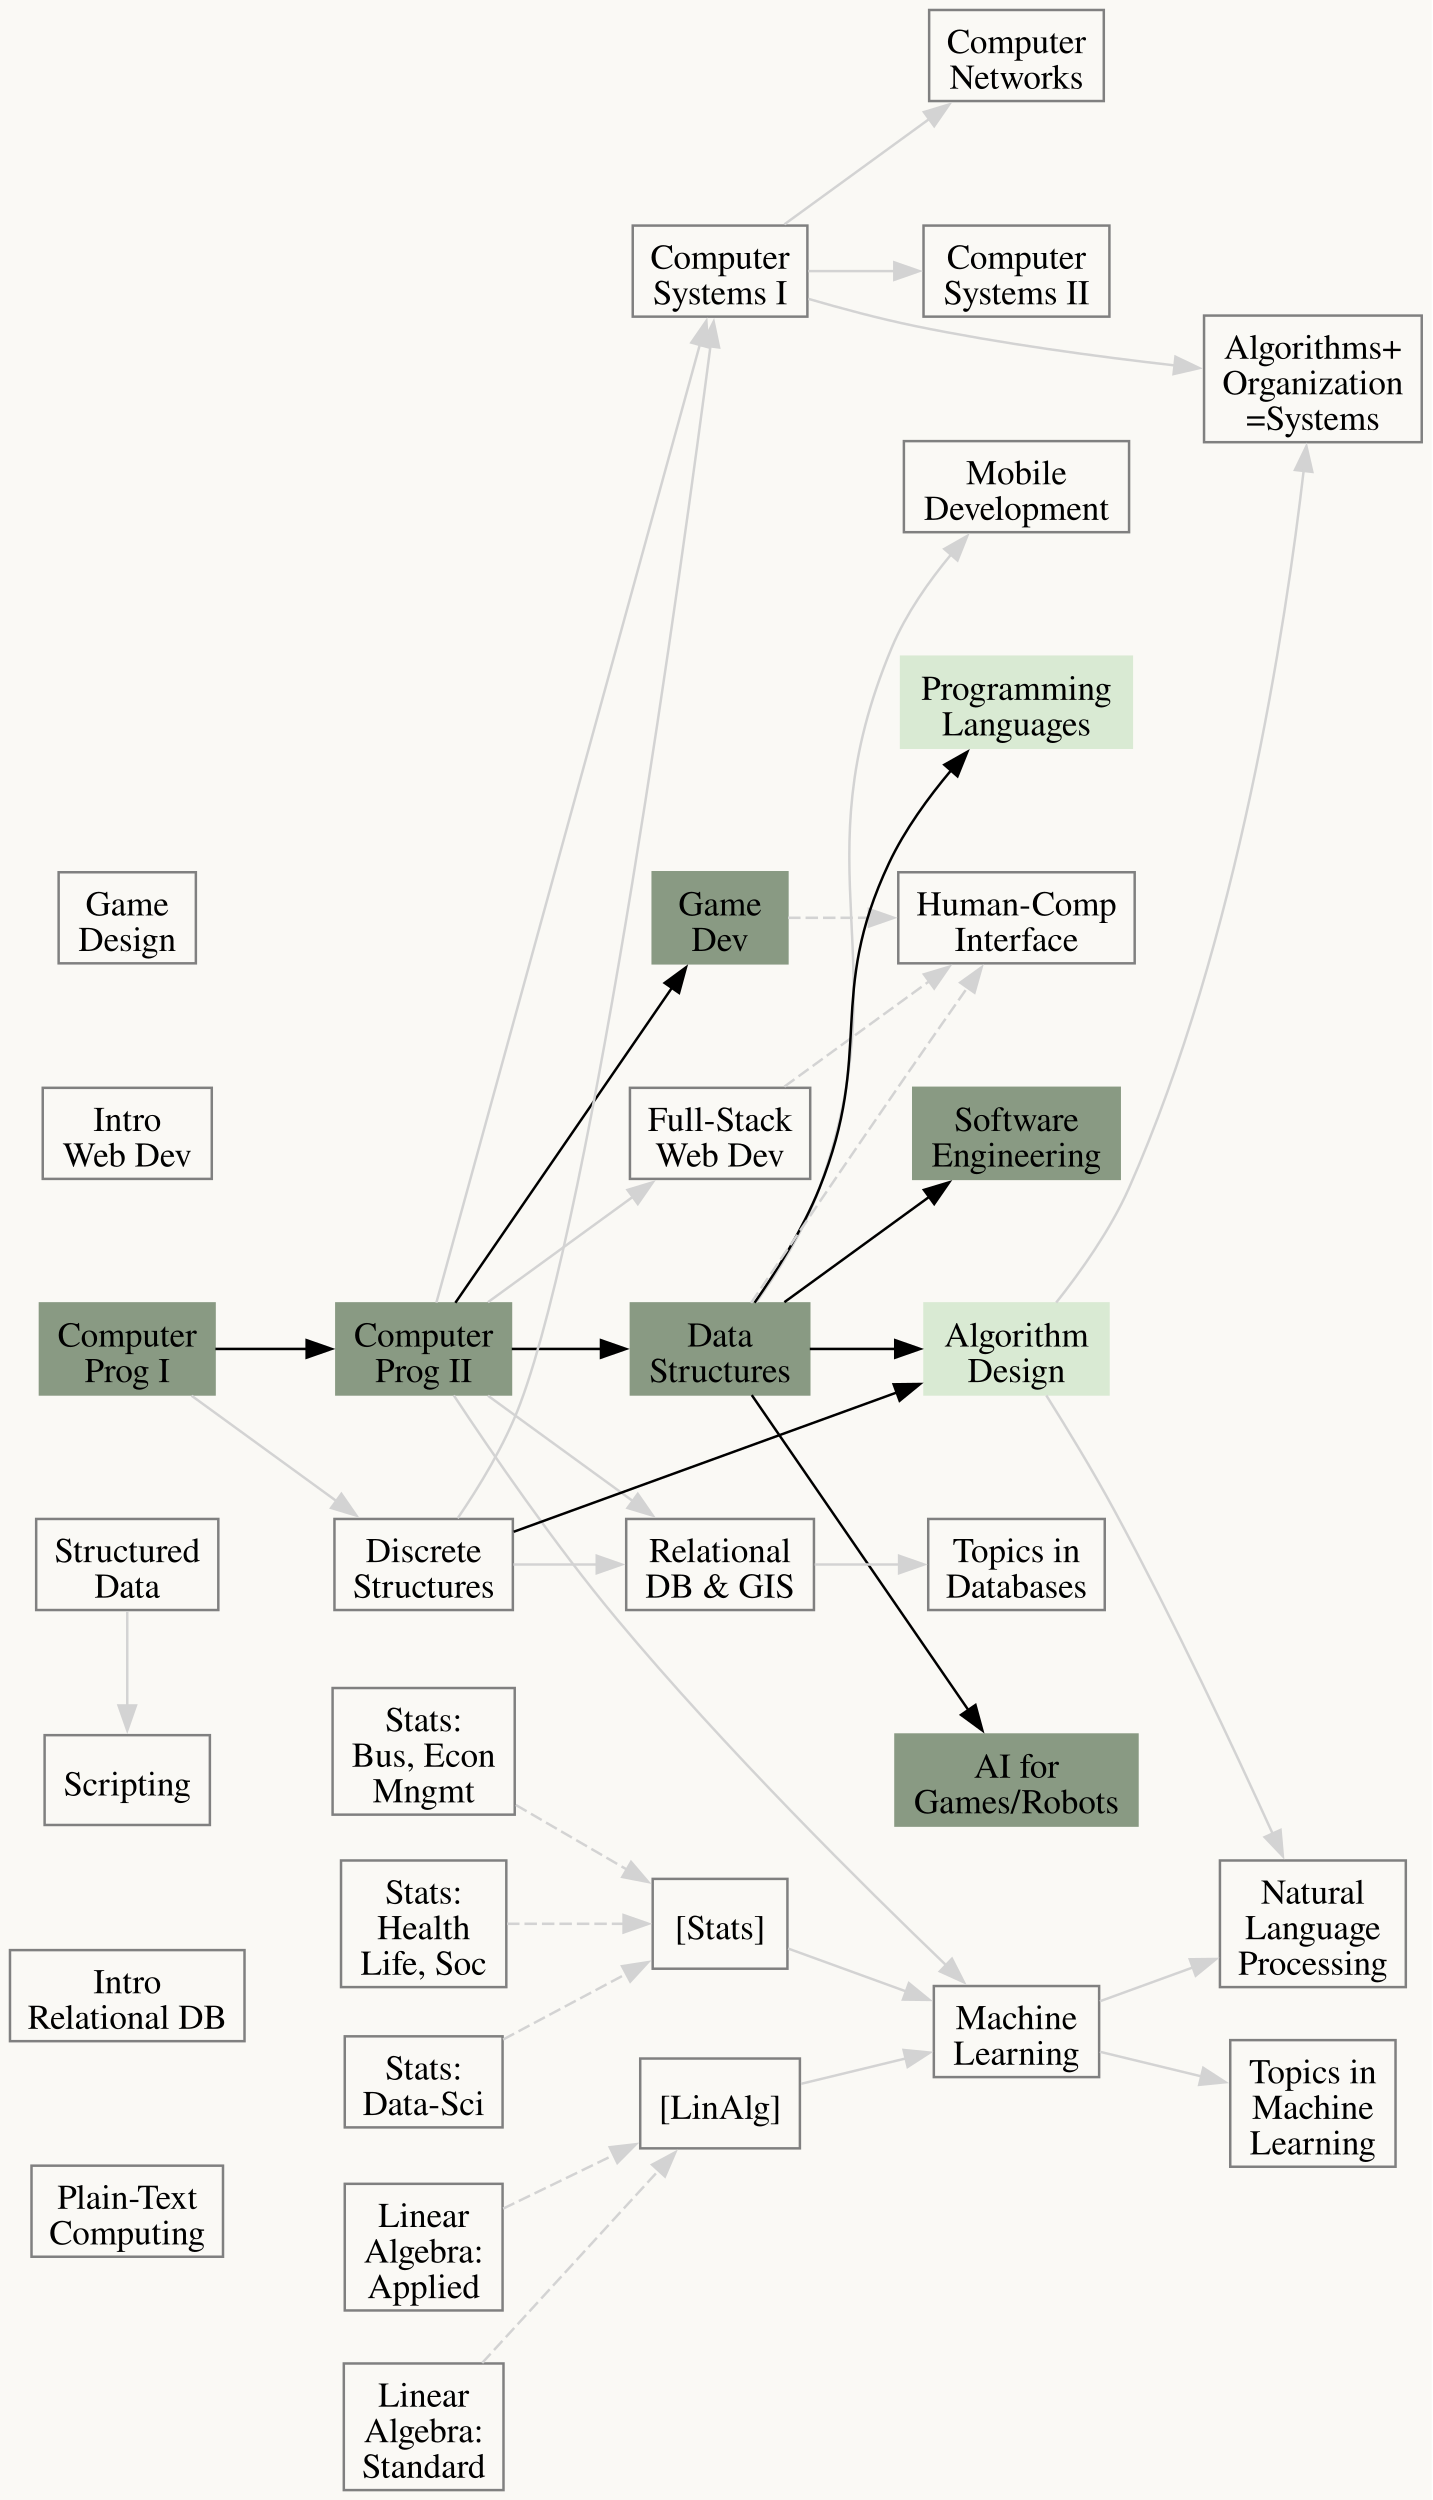
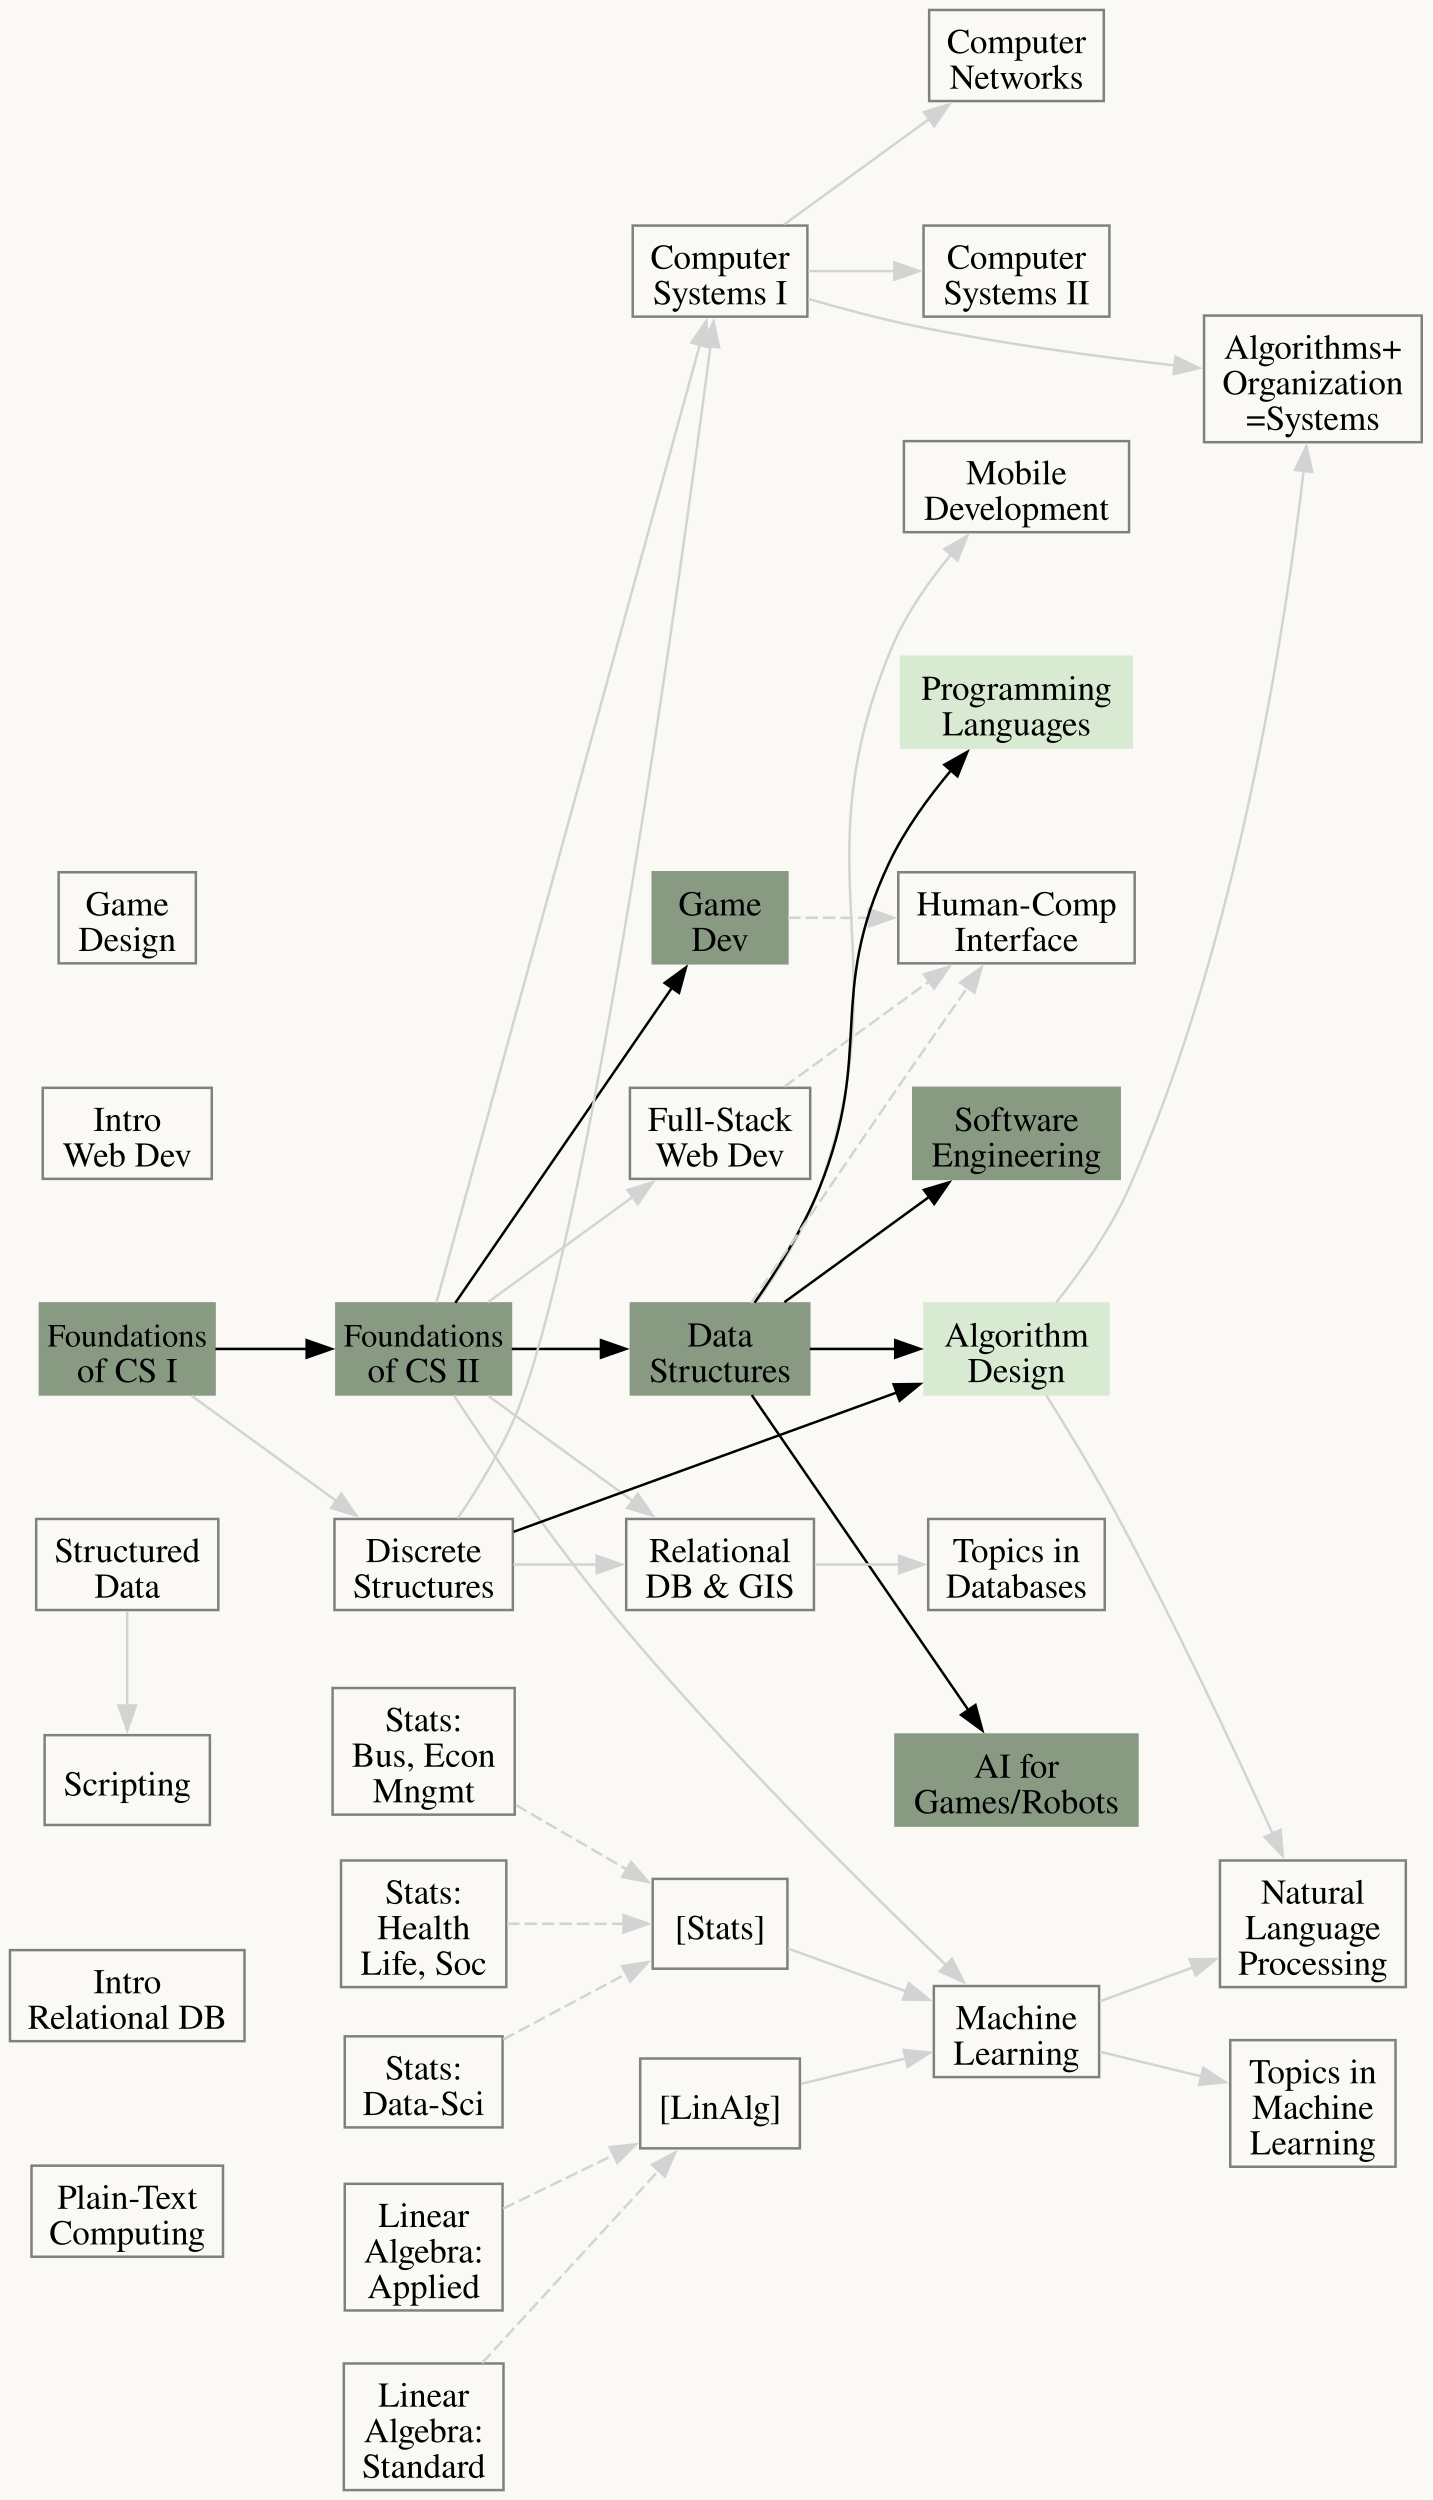
<svg xmlns="http://www.w3.org/2000/svg" width="574pt" height="1002pt" viewBox="0.00 0.00 574.00 1002.00">
  <g id="graph0" class="graph" transform="scale(1 1) rotate(0) translate(4 998.03)">
    <polygon fill="#faf9f5" stroke="none" points="-4,4 -4,-998.03 569.83,-998.03 569.83,4 -4,4" />
    <g id="node1" class="node">
      <polygon fill="none" stroke="gray" points="80.88,-562.03 13.13,-562.03 13.13,-525.53 80.88,-525.53 80.88,-562.03" />
      <text xml:space="preserve" text-anchor="middle" x="47" y="-544.73" font-family="Times" font-size="14.00">Intro</text>
      <text xml:space="preserve" text-anchor="middle" x="47" y="-530.48" font-family="Times" font-size="14.00">Web Dev</text>
    </g>
    <g id="node2" class="node">
      <polygon fill="none" stroke="gray" points="74.5,-648.43 19.5,-648.43 19.5,-611.93 74.5,-611.93 74.5,-648.43" />
      <text xml:space="preserve" text-anchor="middle" x="47" y="-631.13" font-family="Times" font-size="14.00">Game</text>
      <text xml:space="preserve" text-anchor="middle" x="47" y="-616.88" font-family="Times" font-size="14.00">Design</text>
    </g>
    <g id="node3" class="node">
      <polygon fill="none" stroke="gray" points="83.5,-389.23 10.5,-389.23 10.5,-352.73 83.5,-352.73 83.5,-389.23" />
      <text xml:space="preserve" text-anchor="middle" x="47" y="-371.93" font-family="Times" font-size="14.00">Structured</text>
      <text xml:space="preserve" text-anchor="middle" x="47" y="-357.68" font-family="Times" font-size="14.00">Data</text>
    </g>
    <g id="node4" class="node">
      <polygon fill="none" stroke="gray" points="80.12,-302.58 13.88,-302.58 13.88,-266.58 80.12,-266.58 80.12,-302.58" />
      <text xml:space="preserve" text-anchor="middle" x="47" y="-278.4" font-family="Times" font-size="14.00">Scripting</text>
    </g>
    <g id="edge1" class="edge">
      <path fill="none" stroke="lightgray" d="M47,-352.23C47,-341.17 47,-326.93 47,-314.36" />
      <polygon fill="lightgray" stroke="lightgray" points="50.5,-314.5 47,-304.5 43.5,-314.5 50.5,-314.5" />
    </g>
    <g id="node5" class="node">
      <polygon fill="none" stroke="gray" points="94,-216.43 0,-216.43 0,-179.93 94,-179.93 94,-216.43" />
      <text xml:space="preserve" text-anchor="middle" x="47" y="-199.13" font-family="Times" font-size="14.00">Intro</text>
      <text xml:space="preserve" text-anchor="middle" x="47" y="-184.88" font-family="Times" font-size="14.00">Relational DB</text>
    </g>
    <g id="node6" class="node">
      <polygon fill="none" stroke="gray" points="85.38,-130.03 8.63,-130.03 8.63,-93.53 85.38,-93.53 85.38,-130.03" />
      <text xml:space="preserve" text-anchor="middle" x="47" y="-112.73" font-family="Times" font-size="14.00">Plain-Text</text>
      <text xml:space="preserve" text-anchor="middle" x="47" y="-98.48" font-family="Times" font-size="14.00">Computing</text>
    </g>
    <g id="node7" class="node">
      <polygon fill="#899a83" stroke="#899a83" points="82,-475.63 12,-475.63 12,-439.13 82,-439.13 82,-475.63" />
-       <text xml:space="preserve" text-anchor="middle" x="47" y="-458.33" font-family="Times" font-size="14.00">Computer</text>
-       <text xml:space="preserve" text-anchor="middle" x="47" y="-444.08" font-family="Times" font-size="14.00">Prog I</text>
+       <text xml:space="preserve" text-anchor="middle" x="47" y="-458.33" font-family="Times" font-size="13.00">Foundations</text>
+       <text xml:space="preserve" text-anchor="middle" x="47" y="-444.08" font-family="Times" font-size="14.00">of CS I</text>
    </g>
    <g id="node8" class="node">
      <polygon fill="#899a83" stroke="#899a83" points="200.8,-475.63 130.8,-475.63 130.8,-439.13 200.8,-439.13 200.8,-475.63" />
-       <text xml:space="preserve" text-anchor="middle" x="165.8" y="-458.33" font-family="Times" font-size="14.00">Computer</text>
-       <text xml:space="preserve" text-anchor="middle" x="165.8" y="-444.08" font-family="Times" font-size="14.00">Prog II</text>
+       <text xml:space="preserve" text-anchor="middle" x="165.8" y="-458.33" font-family="Times" font-size="13.00">Foundations</text>
+       <text xml:space="preserve" text-anchor="middle" x="165.8" y="-444.08" font-family="Times" font-size="14.00">of CS II</text>
    </g>
    <g id="edge2" class="edge">
      <path fill="none" stroke="black" d="M82.32,-457.38C93.83,-457.38 106.79,-457.38 119,-457.38" />
      <polygon fill="black" stroke="black" points="118.9,-460.88 128.9,-457.38 118.9,-453.88 118.9,-460.88" />
    </g>
    <g id="node12" class="node">
      <polygon fill="none" stroke="gray" points="201.55,-389.23 130.05,-389.23 130.05,-352.73 201.55,-352.73 201.55,-389.23" />
      <text xml:space="preserve" text-anchor="middle" x="165.8" y="-371.93" font-family="Times" font-size="14.00">Discrete</text>
      <text xml:space="preserve" text-anchor="middle" x="165.8" y="-357.68" font-family="Times" font-size="14.00">Structures</text>
    </g>
    <g id="edge7" class="edge">
      <path fill="none" stroke="lightgray" d="M72.78,-438.63C89.82,-426.23 112.38,-409.83 131.01,-396.28" />
      <polygon fill="lightgray" stroke="lightgray" points="132.82,-399.29 138.85,-390.58 128.7,-393.63 132.82,-399.29" />
    </g>
    <g id="node9" class="node">
      <polygon fill="none" stroke="gray" points="320.73,-562.03 248.48,-562.03 248.48,-525.53 320.73,-525.53 320.73,-562.03" />
      <text xml:space="preserve" text-anchor="middle" x="284.6" y="-544.73" font-family="Times" font-size="14.00">Full-Stack</text>
      <text xml:space="preserve" text-anchor="middle" x="284.6" y="-530.48" font-family="Times" font-size="14.00">Web Dev</text>
    </g>
    <g id="edge3" class="edge">
      <path fill="none" stroke="lightgray" d="M191.58,-476.12C208.62,-488.52 231.18,-504.92 249.81,-518.47" />
      <polygon fill="lightgray" stroke="lightgray" points="247.5,-521.12 257.65,-524.17 251.62,-515.46 247.5,-521.12" />
    </g>
    <g id="node10" class="node">
      <polygon fill="#899a83" stroke="#899a83" points="311.6,-648.43 257.6,-648.43 257.6,-611.93 311.6,-611.93 311.6,-648.43" />
      <text xml:space="preserve" text-anchor="middle" x="284.6" y="-631.13" font-family="Times" font-size="14.00">Game</text>
      <text xml:space="preserve" text-anchor="middle" x="284.6" y="-616.88" font-family="Times" font-size="14.00">Dev</text>
    </g>
    <g id="edge4" class="edge">
      <path fill="none" stroke="black" d="M178.51,-475.87C199.36,-506.19 240.93,-566.65 265.39,-602.23" />
      <polygon fill="black" stroke="black" points="262.39,-604.05 270.94,-610.31 268.16,-600.08 262.39,-604.05" />
    </g>
    <g id="node11" class="node">
      <polygon fill="none" stroke="gray" points="319.6,-907.62 249.6,-907.62 249.6,-871.12 319.6,-871.12 319.6,-907.62" />
      <text xml:space="preserve" text-anchor="middle" x="284.6" y="-890.33" font-family="Times" font-size="14.00">Computer</text>
      <text xml:space="preserve" text-anchor="middle" x="284.6" y="-876.08" font-family="Times" font-size="14.00">Systems I</text>
    </g>
    <g id="edge5" class="edge">
      <path fill="none" stroke="lightgray" d="M170.9,-475.94C189.51,-543.58 253.76,-777.24 276.53,-860.02" />
      <polygon fill="lightgray" stroke="lightgray" points="273.09,-860.71 279.11,-869.42 279.84,-858.85 273.09,-860.71" />
    </g>
    <g id="node13" class="node">
      <polygon fill="#899a83" stroke="#899a83" points="320.35,-475.63 248.85,-475.63 248.85,-439.13 320.35,-439.13 320.35,-475.63" />
      <text xml:space="preserve" text-anchor="middle" x="284.6" y="-458.33" font-family="Times" font-size="14.00">Data</text>
      <text xml:space="preserve" text-anchor="middle" x="284.6" y="-444.08" font-family="Times" font-size="14.00">Structures</text>
    </g>
    <g id="edge8" class="edge">
      <path fill="none" stroke="black" d="M201.12,-457.38C212.42,-457.38 225.12,-457.38 237.14,-457.38" />
      <polygon fill="black" stroke="black" points="236.87,-460.88 246.87,-457.38 236.87,-453.88 236.87,-460.88" />
    </g>
    <g id="node14" class="node">
      <polygon fill="none" stroke="gray" points="322.23,-389.23 246.98,-389.23 246.98,-352.73 322.23,-352.73 322.23,-389.23" />
      <text xml:space="preserve" text-anchor="middle" x="284.6" y="-371.93" font-family="Times" font-size="14.00">Relational</text>
      <text xml:space="preserve" text-anchor="middle" x="284.6" y="-357.68" font-family="Times" font-size="14.00">DB &amp; GIS</text>
    </g>
    <g id="edge9" class="edge">
      <path fill="none" stroke="lightgray" d="M191.58,-438.63C208.62,-426.23 231.18,-409.83 249.81,-396.28" />
      <polygon fill="lightgray" stroke="lightgray" points="251.62,-399.29 257.65,-390.58 247.5,-393.63 251.62,-399.29" />
    </g>
    <g id="node21" class="node">
      <polygon fill="none" stroke="gray" points="436.53,-202.03 370.28,-202.03 370.28,-165.53 436.53,-165.53 436.53,-202.03" />
      <text xml:space="preserve" text-anchor="middle" x="403.4" y="-184.73" font-family="Times" font-size="14.00">Machine</text>
      <text xml:space="preserve" text-anchor="middle" x="403.4" y="-170.48" font-family="Times" font-size="14.00">Learning</text>
    </g>
    <g id="edge20" class="edge">
      <path fill="none" stroke="lightgray" d="M177.89,-438.74C192.5,-416.64 218.24,-379.04 243.28,-349.03 286.38,-297.35 342.09,-242.13 375.15,-210.41" />
      <polygon fill="lightgray" stroke="lightgray" points="377.54,-212.97 382.35,-203.53 372.7,-207.91 377.54,-212.97" />
    </g>
    <g id="node19" class="node">
      <polygon fill="none" stroke="gray" points="450.78,-648.43 356.03,-648.43 356.03,-611.93 450.78,-611.93 450.78,-648.43" />
      <text xml:space="preserve" text-anchor="middle" x="403.4" y="-631.13" font-family="Times" font-size="14.00">Human-Comp</text>
      <text xml:space="preserve" text-anchor="middle" x="403.4" y="-616.88" font-family="Times" font-size="14.00">Interface</text>
    </g>
    <g id="edge16" class="edge">
      <path fill="none" stroke="lightgray" stroke-dasharray="5,2" d="M310.38,-562.52C327.42,-574.92 349.98,-591.32 368.61,-604.87" />
      <polygon fill="lightgray" stroke="lightgray" points="366.3,-607.52 376.45,-610.57 370.42,-601.86 366.3,-607.52" />
    </g>
    <g id="edge17" class="edge">
      <path fill="none" stroke="lightgray" stroke-dasharray="5,2" d="M311.86,-630.18C321.62,-630.18 333.04,-630.18 344.43,-630.18" />
      <polygon fill="lightgray" stroke="lightgray" points="344.25,-633.68 354.25,-630.18 344.25,-626.68 344.25,-633.68" />
    </g>
    <g id="node16" class="node">
      <polygon fill="none" stroke="gray" points="440.65,-907.62 366.15,-907.62 366.15,-871.12 440.65,-871.12 440.65,-907.62" />
      <text xml:space="preserve" text-anchor="middle" x="403.4" y="-890.33" font-family="Times" font-size="14.00">Computer</text>
      <text xml:space="preserve" text-anchor="middle" x="403.4" y="-876.08" font-family="Times" font-size="14.00">Systems II</text>
    </g>
    <g id="edge12" class="edge">
      <path fill="none" stroke="lightgray" d="M319.92,-889.38C330.8,-889.38 342.97,-889.38 354.58,-889.38" />
      <polygon fill="lightgray" stroke="lightgray" points="354.43,-892.88 364.43,-889.38 354.43,-885.88 354.43,-892.88" />
    </g>
    <g id="node25" class="node">
      <polygon fill="none" stroke="gray" points="438.4,-994.03 368.4,-994.03 368.4,-957.53 438.4,-957.53 438.4,-994.03" />
      <text xml:space="preserve" text-anchor="middle" x="403.4" y="-976.73" font-family="Times" font-size="14.00">Computer</text>
      <text xml:space="preserve" text-anchor="middle" x="403.4" y="-962.48" font-family="Times" font-size="14.00">Networks</text>
    </g>
    <g id="edge24" class="edge">
      <path fill="none" stroke="lightgray" d="M310.38,-908.12C327.42,-920.52 349.98,-936.92 368.61,-950.47" />
      <polygon fill="lightgray" stroke="lightgray" points="366.3,-953.12 376.45,-956.17 370.42,-947.46 366.3,-953.12" />
    </g>
    <g id="node27" class="node">
      <polygon fill="none" stroke="gray" points="565.83,-871.55 478.58,-871.55 478.58,-820.8 565.83,-820.8 565.83,-871.55" />
      <text xml:space="preserve" text-anchor="middle" x="522.2" y="-854.25" font-family="Times" font-size="14.00">Algorithms+</text>
      <text xml:space="preserve" text-anchor="middle" x="522.2" y="-840" font-family="Times" font-size="14.00">Organization</text>
      <text xml:space="preserve" text-anchor="middle" x="522.2" y="-825.75" font-family="Times" font-size="14.00">=Systems</text>
    </g>
    <g id="edge26" class="edge">
      <path fill="none" stroke="lightgray" d="M319.99,-878.25C333.21,-874.39 348.42,-870.32 362.45,-867.42 396.83,-860.33 435.88,-855.08 466.77,-851.58" />
      <polygon fill="lightgray" stroke="lightgray" points="467.12,-855.06 476.68,-850.49 466.36,-848.11 467.12,-855.06" />
    </g>
    <g id="edge6" class="edge">
      <path fill="none" stroke="lightgray" d="M179.43,-389.5C187.91,-401.9 198.33,-418.92 204.5,-435.43 234.04,-514.45 269.25,-771.21 280.76,-859.35" />
      <polygon fill="lightgray" stroke="lightgray" points="277.27,-859.66 282.03,-869.13 284.21,-858.76 277.27,-859.66" />
    </g>
    <g id="edge10" class="edge">
      <path fill="none" stroke="lightgray" d="M201.77,-370.98C212.31,-370.98 224.02,-370.98 235.25,-370.98" />
      <polygon fill="lightgray" stroke="lightgray" points="235.18,-374.48 245.18,-370.98 235.18,-367.48 235.18,-374.48" />
    </g>
    <g id="node17" class="node">
      <polygon fill="#d9ead3" stroke="#d9ead3" points="440.28,-475.63 366.53,-475.63 366.53,-439.13 440.28,-439.13 440.28,-475.63" />
      <text xml:space="preserve" text-anchor="middle" x="403.4" y="-458.33" font-family="Times" font-size="14.00">Algorithm</text>
      <text xml:space="preserve" text-anchor="middle" x="403.4" y="-444.08" font-family="Times" font-size="14.00">Design</text>
    </g>
    <g id="edge13" class="edge">
      <path fill="none" stroke="black" d="M201.89,-384.1C242.9,-399.01 310.03,-423.42 355.43,-439.93" />
      <polygon fill="black" stroke="black" points="354.17,-443.2 364.77,-443.33 356.57,-436.62 354.17,-443.2" />
    </g>
    <g id="node15" class="node">
      <polygon fill="none" stroke="gray" points="448.53,-821.23 358.28,-821.23 358.28,-784.73 448.53,-784.73 448.53,-821.23" />
      <text xml:space="preserve" text-anchor="middle" x="403.4" y="-803.93" font-family="Times" font-size="14.00">Mobile</text>
      <text xml:space="preserve" text-anchor="middle" x="403.4" y="-789.68" font-family="Times" font-size="14.00">Development</text>
    </g>
    <g id="edge11" class="edge">
      <path fill="none" stroke="lightgray" d="M299.07,-476.03C307.86,-488.35 318.49,-505.23 324.43,-521.83 357.13,-613.33 315.95,-648.88 353.45,-738.53 359.08,-751.99 368.28,-765.07 377.26,-775.88" />
      <polygon fill="lightgray" stroke="lightgray" points="374.47,-778.01 383.68,-783.25 379.75,-773.41 374.47,-778.01" />
    </g>
    <g id="edge14" class="edge">
      <path fill="none" stroke="black" d="M320.57,-457.38C331.42,-457.38 343.53,-457.38 355.05,-457.38" />
      <polygon fill="black" stroke="black" points="354.81,-460.88 364.81,-457.38 354.81,-453.88 354.81,-460.88" />
    </g>
    <g id="node18" class="node">
      <polygon fill="#d9ead3" stroke="#d9ead3" points="449.65,-734.83 357.15,-734.83 357.15,-698.33 449.65,-698.33 449.65,-734.83" />
      <text xml:space="preserve" text-anchor="middle" x="403.4" y="-717.53" font-family="Times" font-size="14.00">Programming</text>
      <text xml:space="preserve" text-anchor="middle" x="403.4" y="-703.28" font-family="Times" font-size="14.00">Languages</text>
    </g>
    <g id="edge15" class="edge">
      <path fill="none" stroke="black" d="M298.44,-475.92C307.09,-488.33 317.8,-505.35 324.43,-521.83 346.51,-576.78 327.07,-598.56 352.33,-652.13 358.6,-665.44 368.11,-678.49 377.23,-689.32" />
      <polygon fill="black" stroke="black" points="374.49,-691.51 383.72,-696.72 379.75,-686.89 374.49,-691.51" />
    </g>
    <g id="edge18" class="edge">
      <path fill="none" stroke="lightgray" stroke-dasharray="5,2" d="M297.05,-475.83C311.65,-497.43 336.62,-534.26 358.33,-565.73 366.6,-577.72 375.81,-590.92 383.74,-602.23" />
      <polygon fill="lightgray" stroke="lightgray" points="380.84,-604.19 389.45,-610.37 386.57,-600.17 380.84,-604.19" />
    </g>
    <g id="node20" class="node">
      <polygon fill="#899a83" stroke="#899a83" points="444.78,-562.03 362.03,-562.03 362.03,-525.53 444.78,-525.53 444.78,-562.03" />
      <text xml:space="preserve" text-anchor="middle" x="403.4" y="-544.73" font-family="Times" font-size="14.00">Software</text>
      <text xml:space="preserve" text-anchor="middle" x="403.4" y="-530.48" font-family="Times" font-size="14.00">Engineering</text>
    </g>
    <g id="edge19" class="edge">
      <path fill="none" stroke="black" d="M310.38,-476.12C327.42,-488.52 349.98,-504.92 368.61,-518.47" />
      <polygon fill="black" stroke="black" points="366.3,-521.12 376.45,-524.17 370.42,-515.46 366.3,-521.12" />
    </g>
    <g id="node24" class="node">
      <polygon fill="#899a83" stroke="#899a83" points="451.9,-302.83 354.9,-302.83 354.9,-266.33 451.9,-266.33 451.9,-302.83" />
      <text xml:space="preserve" text-anchor="middle" x="403.4" y="-285.53" font-family="Times" font-size="14.00">AI for</text>
      <text xml:space="preserve" text-anchor="middle" x="403.4" y="-271.28" font-family="Times" font-size="14.00">Games/Robots</text>
    </g>
    <g id="edge23" class="edge">
      <path fill="none" stroke="black" d="M297.31,-438.88C318.16,-408.56 359.73,-348.1 384.19,-312.52" />
      <polygon fill="black" stroke="black" points="386.96,-314.67 389.74,-304.44 381.19,-310.7 386.96,-314.67" />
    </g>
    <g id="node26" class="node">
      <polygon fill="none" stroke="gray" points="438.78,-389.23 368.03,-389.23 368.03,-352.73 438.78,-352.73 438.78,-389.23" />
      <text xml:space="preserve" text-anchor="middle" x="403.4" y="-371.93" font-family="Times" font-size="14.00">Topics in</text>
      <text xml:space="preserve" text-anchor="middle" x="403.4" y="-357.68" font-family="Times" font-size="14.00">Databases</text>
    </g>
    <g id="edge25" class="edge">
      <path fill="none" stroke="lightgray" d="M322.52,-370.98C333.3,-370.98 345.18,-370.98 356.43,-370.98" />
      <polygon fill="lightgray" stroke="lightgray" points="356.35,-374.48 366.35,-370.98 356.35,-367.48 356.35,-374.48" />
    </g>
    <g id="edge27" class="edge">
      <path fill="none" stroke="lightgray" d="M419.31,-475.94C429.06,-488.22 441.07,-505.1 448.48,-521.83 492.19,-620.54 511.38,-748.05 518.54,-809.66" />
      <polygon fill="lightgray" stroke="lightgray" points="515.02,-809.67 519.61,-819.22 521.98,-808.89 515.02,-809.67" />
    </g>
    <g id="node29" class="node">
      <polygon fill="none" stroke="gray" points="559.45,-252.35 484.95,-252.35 484.95,-201.6 559.45,-201.6 559.45,-252.35" />
      <text xml:space="preserve" text-anchor="middle" x="522.2" y="-235.05" font-family="Times" font-size="14.00">Natural</text>
      <text xml:space="preserve" text-anchor="middle" x="522.2" y="-220.8" font-family="Times" font-size="14.00">Language</text>
      <text xml:space="preserve" text-anchor="middle" x="522.2" y="-206.55" font-family="Times" font-size="14.00">Processing</text>
    </g>
    <g id="edge30" class="edge">
      <path fill="none" stroke="lightgray" d="M415.35,-438.76C423.35,-426.04 433.94,-408.69 442.48,-392.93 466.24,-349.05 490.67,-296.98 506.11,-263.02" />
      <polygon fill="lightgray" stroke="lightgray" points="509.24,-264.6 510.17,-254.04 502.86,-261.71 509.24,-264.6" />
    </g>
    <g id="node28" class="node">
      <polygon fill="none" stroke="gray" points="555.33,-180.35 489.08,-180.35 489.08,-129.6 555.33,-129.6 555.33,-180.35" />
      <text xml:space="preserve" text-anchor="middle" x="522.2" y="-163.05" font-family="Times" font-size="14.00">Topics in</text>
      <text xml:space="preserve" text-anchor="middle" x="522.2" y="-148.8" font-family="Times" font-size="14.00">Machine</text>
      <text xml:space="preserve" text-anchor="middle" x="522.2" y="-134.55" font-family="Times" font-size="14.00">Learning</text>
    </g>
    <g id="edge28" class="edge">
      <path fill="none" stroke="lightgray" d="M436.81,-175.68C449.46,-172.61 464.08,-169.07 477.6,-165.79" />
      <polygon fill="lightgray" stroke="lightgray" points="478.27,-169.23 487.16,-163.47 476.62,-162.42 478.27,-169.23" />
    </g>
    <g id="edge29" class="edge">
      <path fill="none" stroke="lightgray" d="M436.81,-195.92C448.38,-200.13 461.59,-204.94 474.11,-209.49" />
      <polygon fill="lightgray" stroke="lightgray" points="472.85,-212.75 483.44,-212.88 475.24,-206.18 472.85,-212.75" />
    </g>
    <g id="node22" class="node">
      <polygon fill="none" stroke="gray" points="311.6,-244.97 257.6,-244.97 257.6,-208.97 311.6,-208.97 311.6,-244.97" />
      <text xml:space="preserve" text-anchor="middle" x="284.6" y="-220.8" font-family="Times" font-size="14.00">[Stats]</text>
    </g>
    <g id="edge21" class="edge">
      <path fill="none" stroke="lightgray" d="M311.86,-217.06C325.88,-211.96 343.33,-205.62 359.22,-199.84" />
      <polygon fill="lightgray" stroke="lightgray" points="360.29,-203.18 368.49,-196.47 357.89,-196.6 360.29,-203.18" />
    </g>
    <g id="node23" class="node">
      <polygon fill="none" stroke="gray" points="316.6,-172.97 252.6,-172.97 252.6,-136.97 316.6,-136.97 316.6,-172.97" />
      <text xml:space="preserve" text-anchor="middle" x="284.6" y="-148.8" font-family="Times" font-size="14.00">[LinAlg]</text>
    </g>
    <g id="edge22" class="edge">
      <path fill="none" stroke="lightgray" d="M317.06,-162.84C330.07,-166 345.27,-169.68 359.26,-173.07" />
      <polygon fill="lightgray" stroke="lightgray" points="358.14,-176.4 368.68,-175.36 359.78,-169.6 358.14,-176.4" />
    </g>
    <g id="node30" class="node">
      <polygon fill="none" stroke="gray" points="202.3,-321.47 129.3,-321.47 129.3,-270.72 202.3,-270.72 202.3,-321.47" />
      <text xml:space="preserve" text-anchor="middle" x="165.8" y="-304.17" font-family="Times" font-size="14.00">Stats:</text>
      <text xml:space="preserve" text-anchor="middle" x="165.8" y="-289.92" font-family="Times" font-size="14.00">Bus, Econ</text>
      <text xml:space="preserve" text-anchor="middle" x="165.8" y="-275.67" font-family="Times" font-size="14.00">Mngmt</text>
    </g>
    <g id="edge31" class="edge">
      <path fill="none" stroke="lightgray" stroke-dasharray="5,2" d="M202.74,-274.6C216.88,-266.38 233.01,-256.99 247.2,-248.74" />
      <polygon fill="lightgray" stroke="lightgray" points="248.93,-251.78 255.82,-243.72 245.41,-245.73 248.93,-251.78" />
    </g>
    <g id="node31" class="node">
      <polygon fill="none" stroke="gray" points="198.93,-252.35 132.68,-252.35 132.68,-201.6 198.93,-201.6 198.93,-252.35" />
      <text xml:space="preserve" text-anchor="middle" x="165.8" y="-235.05" font-family="Times" font-size="14.00">Stats:</text>
      <text xml:space="preserve" text-anchor="middle" x="165.8" y="-220.8" font-family="Times" font-size="14.00">Health</text>
      <text xml:space="preserve" text-anchor="middle" x="165.8" y="-206.55" font-family="Times" font-size="14.00">Life, Soc</text>
    </g>
    <g id="edge32" class="edge">
      <path fill="none" stroke="lightgray" stroke-dasharray="5,2" d="M199.21,-226.97C213.87,-226.97 231.15,-226.97 246.32,-226.97" />
      <polygon fill="lightgray" stroke="lightgray" points="245.92,-230.48 255.92,-226.98 245.92,-223.48 245.92,-230.48" />
    </g>
    <g id="node32" class="node">
      <polygon fill="none" stroke="gray" points="197.43,-181.87 134.18,-181.87 134.18,-145.37 197.43,-145.37 197.43,-181.87" />
      <text xml:space="preserve" text-anchor="middle" x="165.8" y="-164.57" font-family="Times" font-size="14.00">Stats:</text>
      <text xml:space="preserve" text-anchor="middle" x="165.8" y="-150.32" font-family="Times" font-size="14.00">Data-Sci</text>
    </g>
    <g id="edge33" class="edge">
      <path fill="none" stroke="lightgray" stroke-dasharray="5,2" d="M197.64,-180.59C212.86,-188.71 231.19,-198.49 247.08,-206.96" />
      <polygon fill="lightgray" stroke="lightgray" points="245.31,-209.99 255.78,-211.61 248.61,-203.81 245.31,-209.99" />
    </g>
    <g id="node33" class="node">
      <polygon fill="none" stroke="gray" points="197.43,-122.75 134.18,-122.75 134.18,-72 197.43,-72 197.43,-122.75" />
      <text xml:space="preserve" text-anchor="middle" x="165.8" y="-105.45" font-family="Times" font-size="14.00">Linear</text>
      <text xml:space="preserve" text-anchor="middle" x="165.8" y="-91.2" font-family="Times" font-size="14.00">Algebra:</text>
      <text xml:space="preserve" text-anchor="middle" x="165.8" y="-76.95" font-family="Times" font-size="14.00">Applied</text>
    </g>
    <g id="edge34" class="edge">
      <path fill="none" stroke="lightgray" stroke-dasharray="5,2" d="M197.64,-112.81C211.24,-119.41 227.33,-127.21 241.94,-134.29" />
      <polygon fill="lightgray" stroke="lightgray" points="240.38,-137.42 250.9,-138.64 243.43,-131.12 240.38,-137.42" />
    </g>
    <g id="node34" class="node">
      <polygon fill="none" stroke="gray" points="197.8,-50.75 133.8,-50.75 133.8,0 197.8,0 197.8,-50.75" />
      <text xml:space="preserve" text-anchor="middle" x="165.8" y="-33.45" font-family="Times" font-size="14.00">Linear</text>
      <text xml:space="preserve" text-anchor="middle" x="165.8" y="-19.2" font-family="Times" font-size="14.00">Algebra:</text>
      <text xml:space="preserve" text-anchor="middle" x="165.8" y="-4.95" font-family="Times" font-size="14.00">Standard</text>
    </g>
    <g id="edge35" class="edge">
      <path fill="none" stroke="lightgray" stroke-dasharray="5,2" d="M189.27,-50.98C209.69,-73.25 239.17,-105.42 259.93,-128.07" />
      <polygon fill="lightgray" stroke="lightgray" points="257.34,-130.42 266.68,-135.42 262.5,-125.69 257.34,-130.42" />
    </g>
  </g>
</svg>
